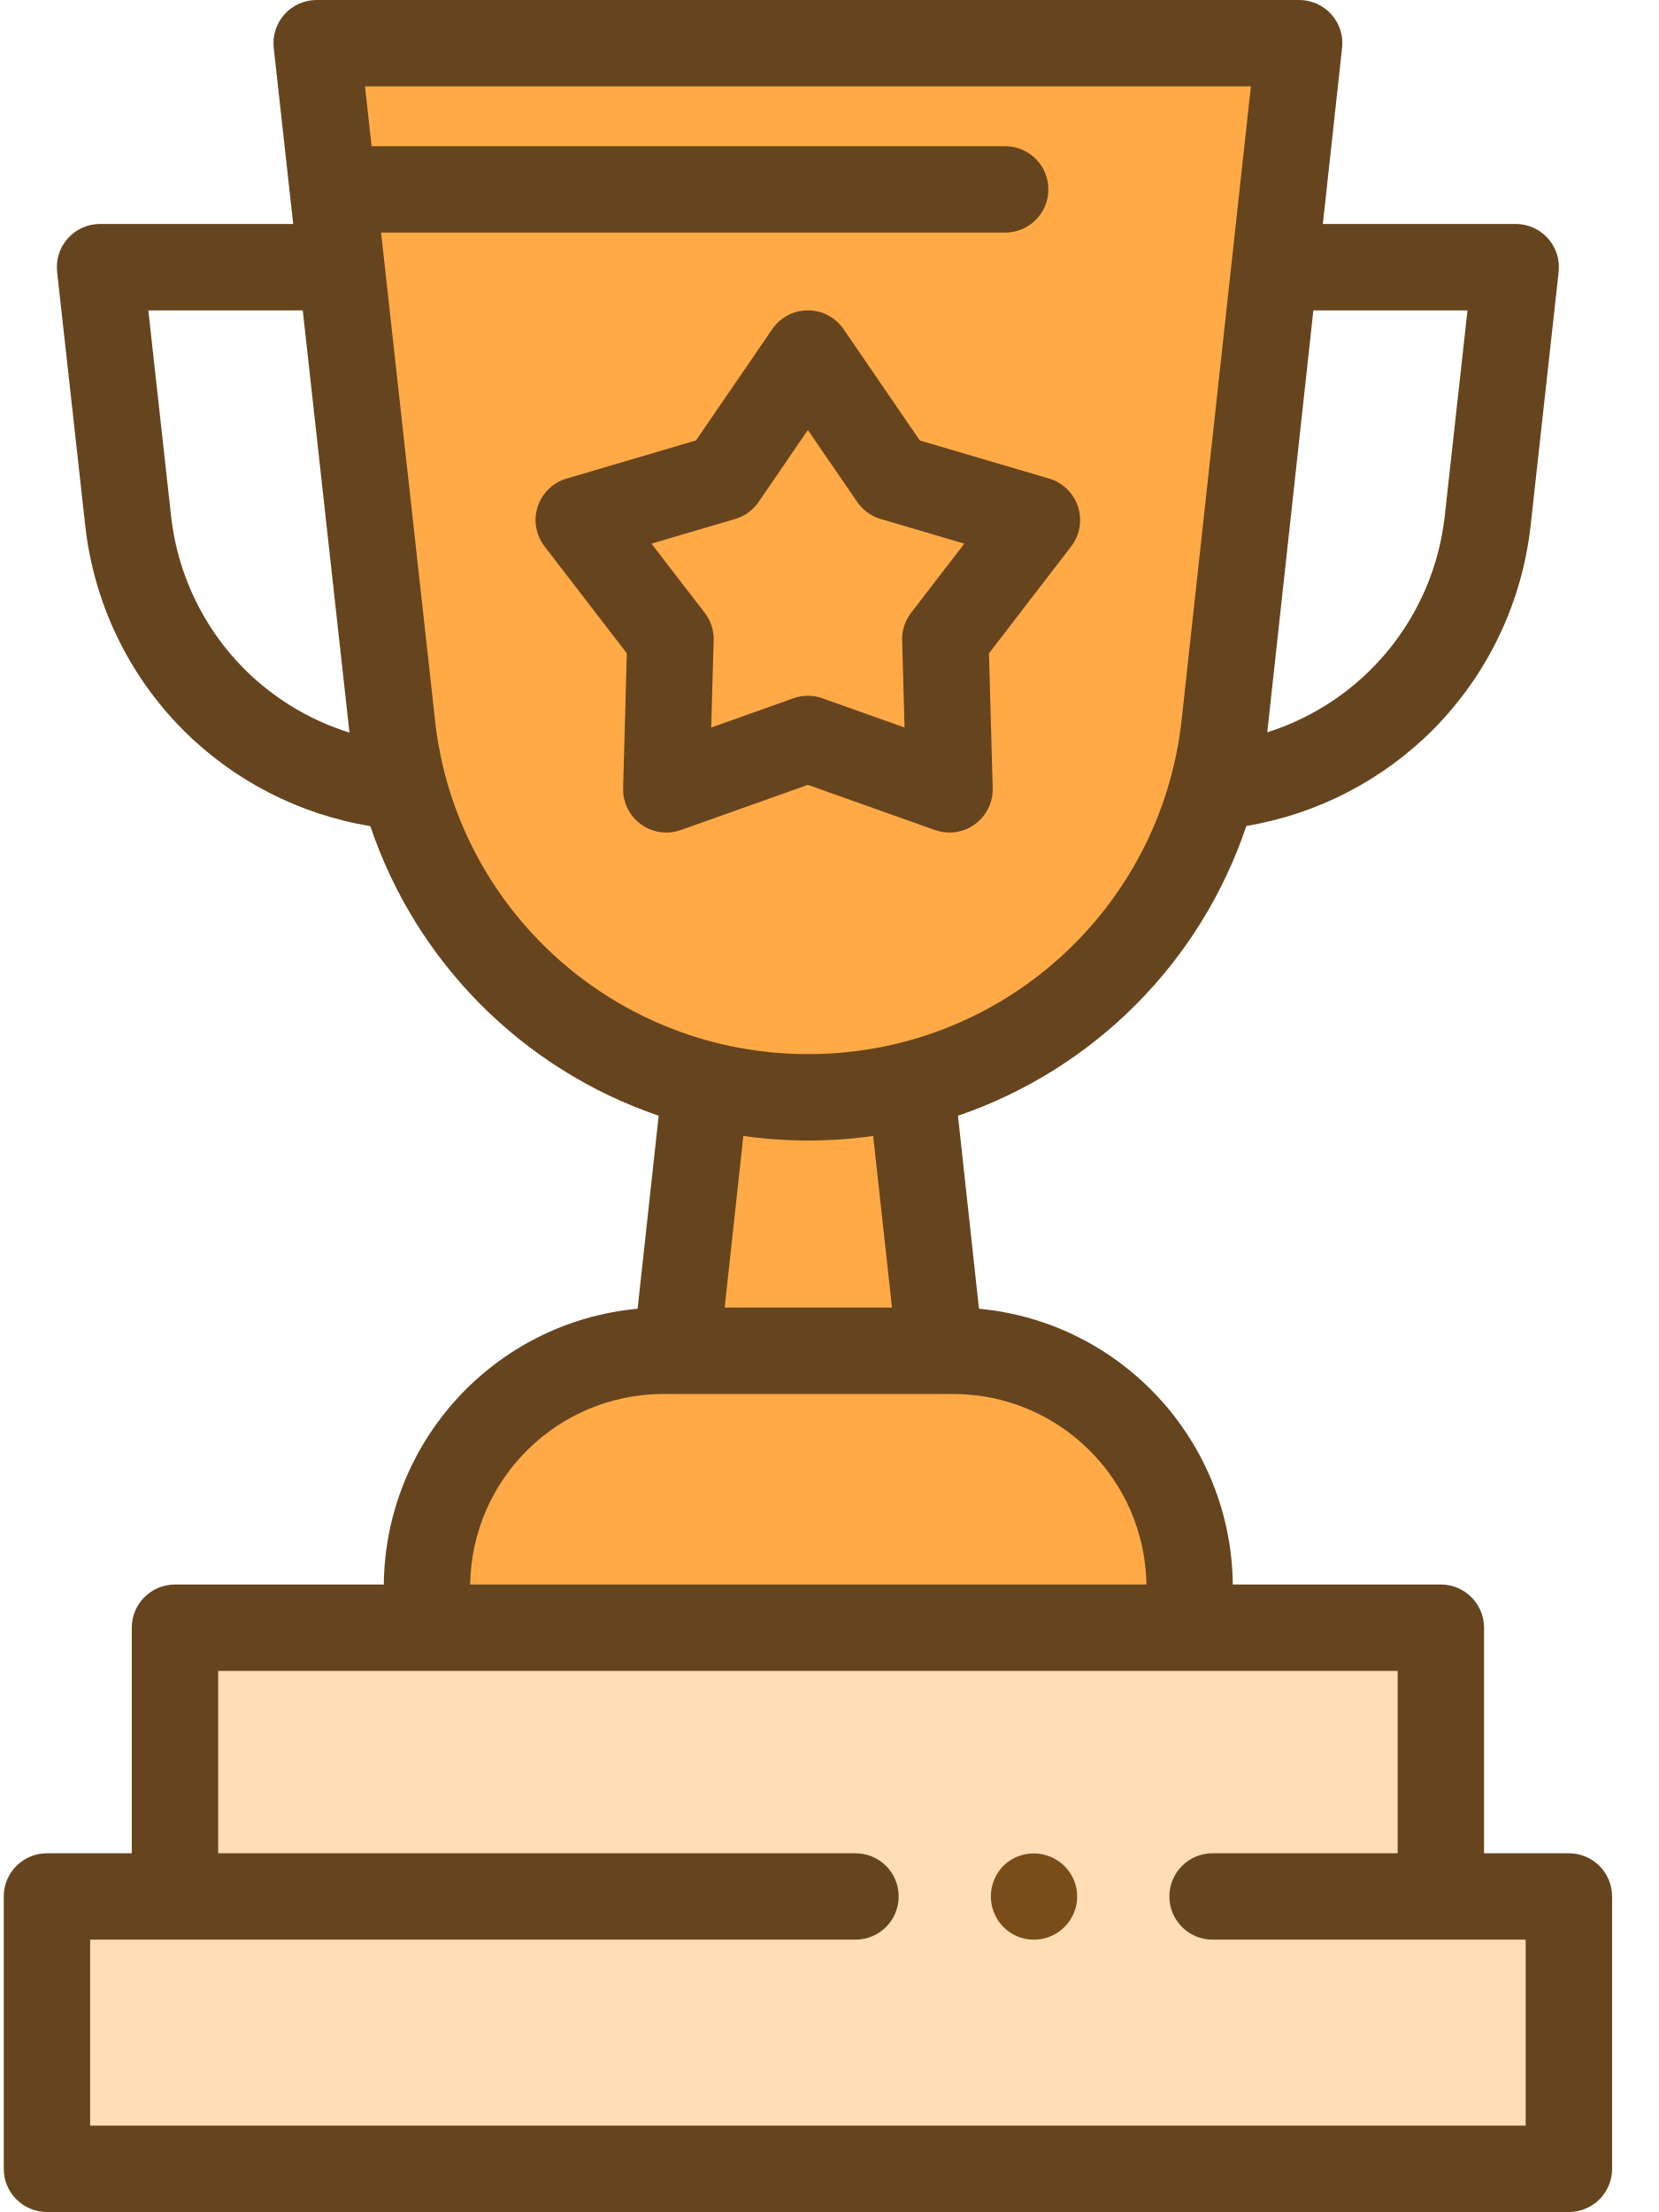
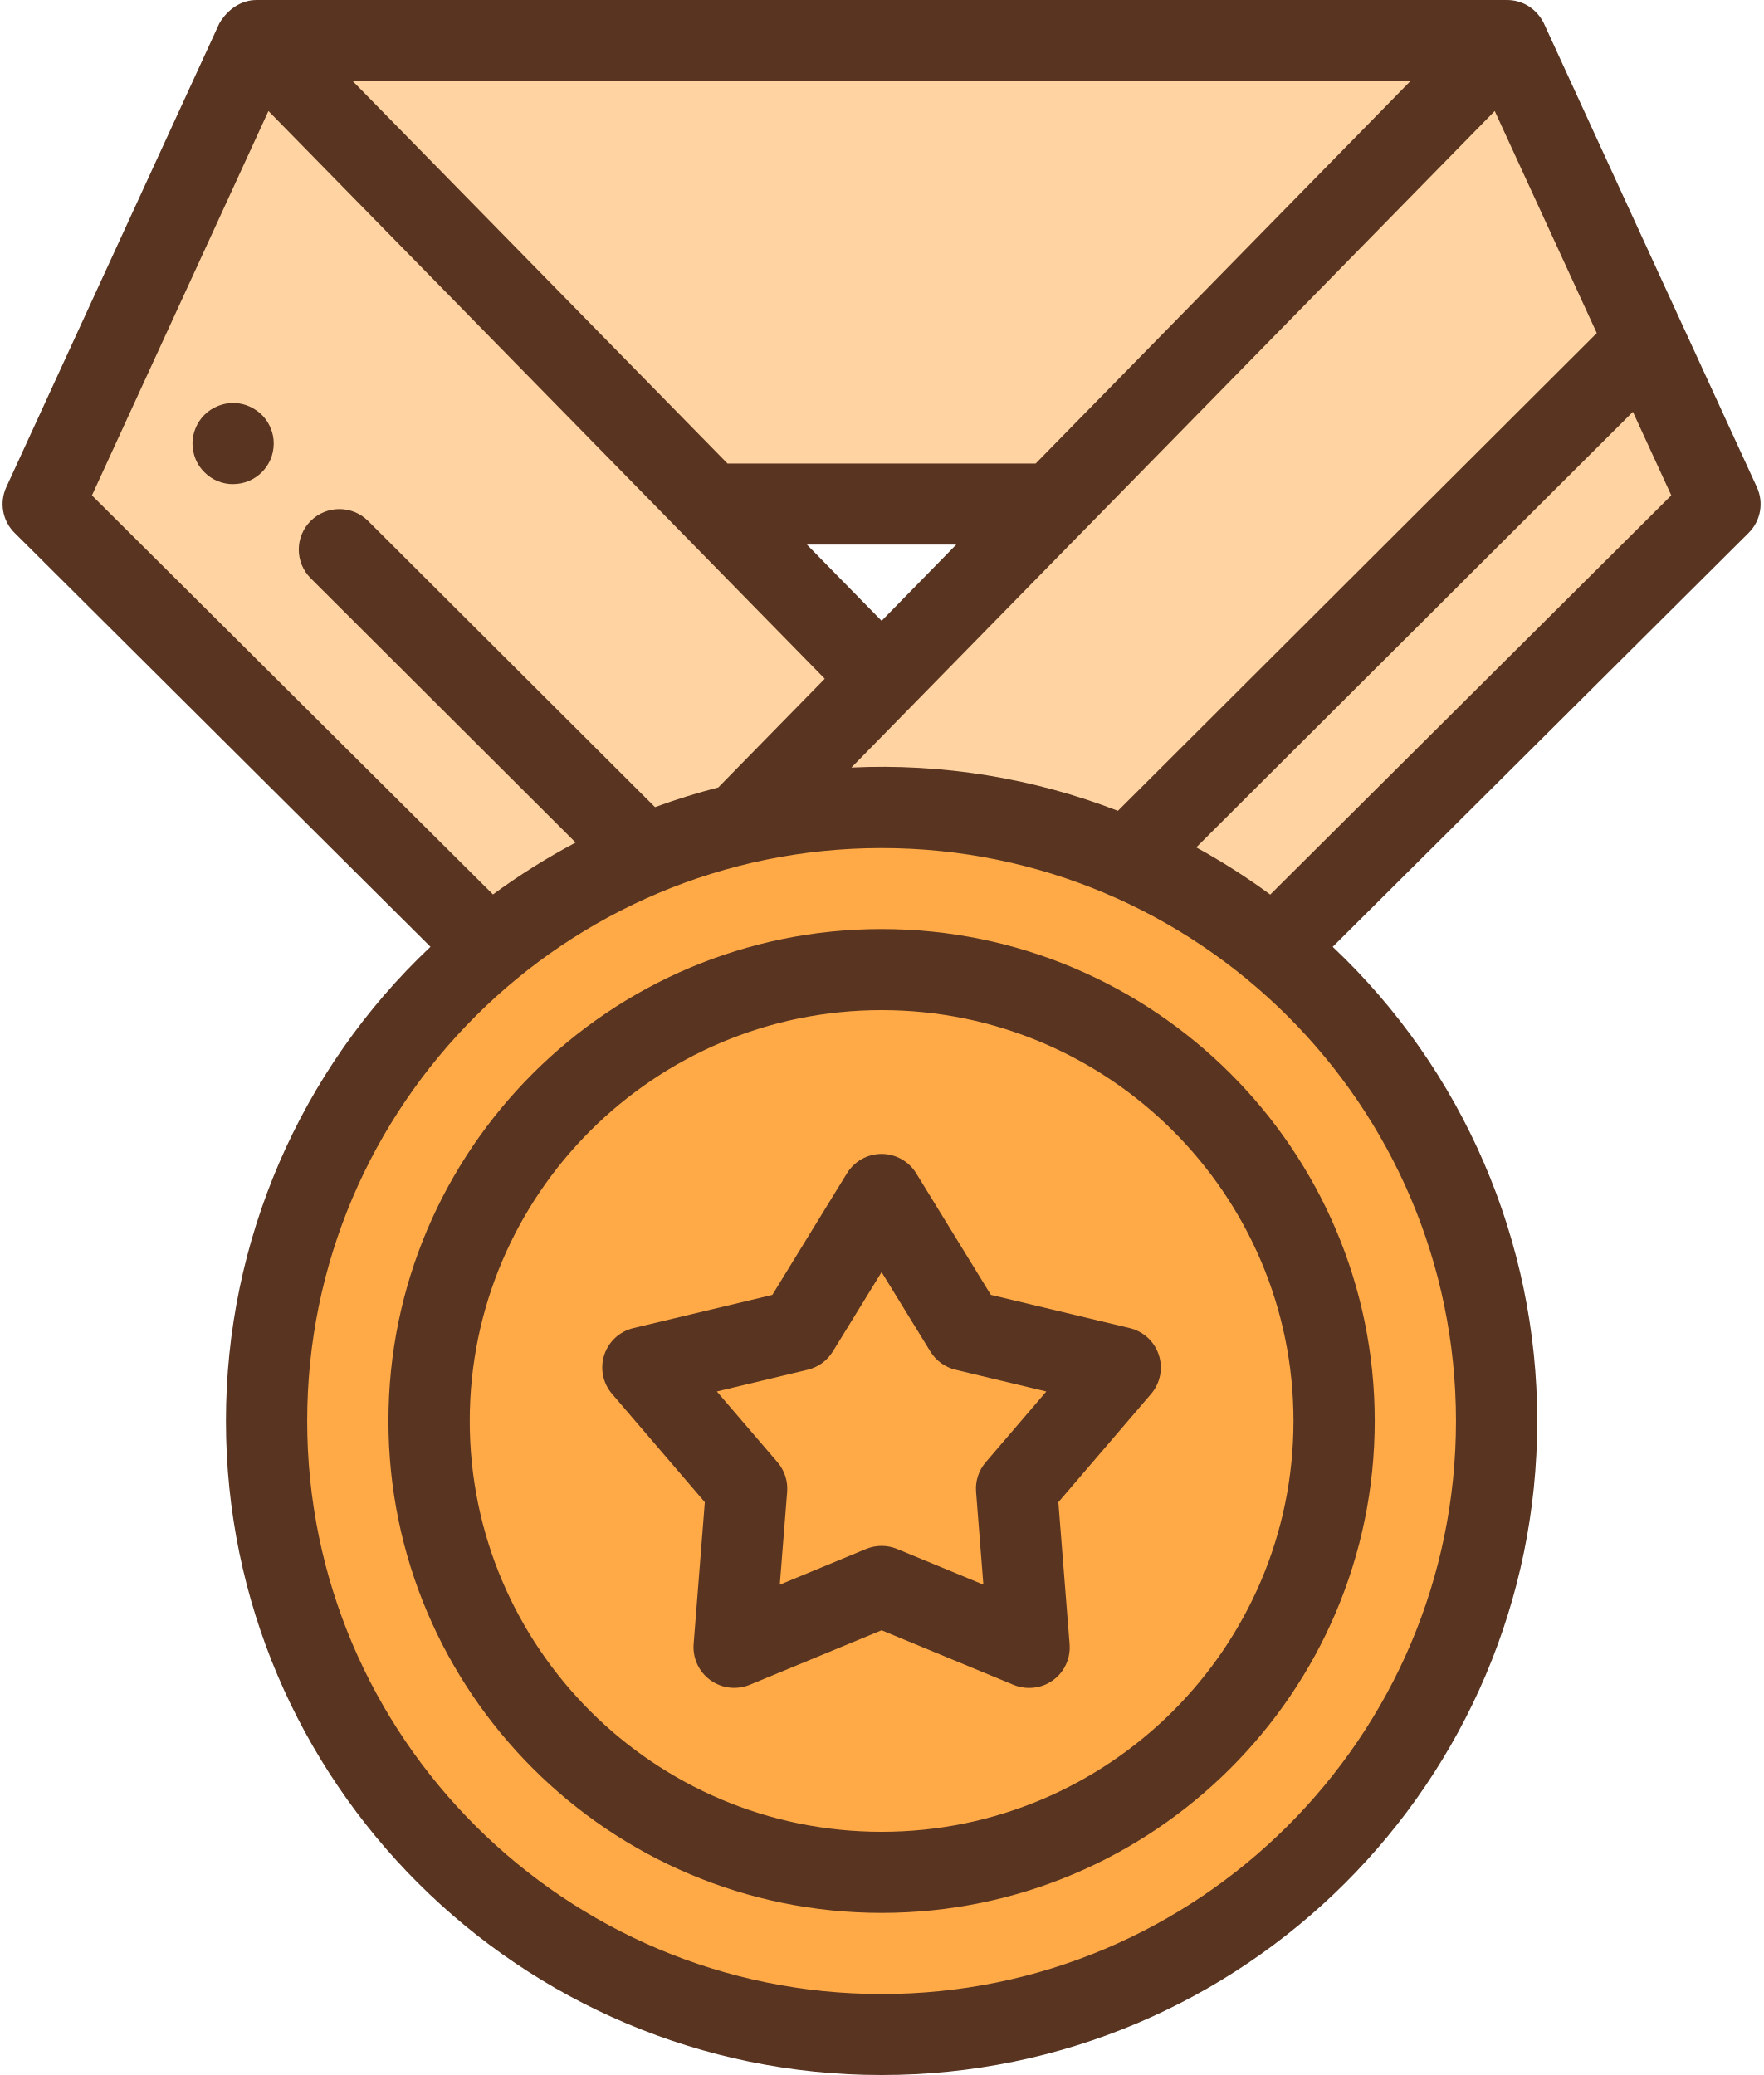
- <svg xmlns="http://www.w3.org/2000/svg" viewBox="0 0 30 40">
+ <svg xmlns="http://www.w3.org/2000/svg" viewBox="0 0 34 40">
  <g fill-rule="nonzero" fill="none">
-     <path fill="#FFAA47" d="M12.741 19.765l-.509 4.661H17l-.508-4.661" />
-     <path fill-opacity=".4" fill="#FFAA47" d="M26.055 34.294v-4.86H3.164v4.86M15.469 34.294H.848v4.925H28.37v-4.925h-6.443" />
-     <path d="M18.698 35.075a.768.768 0 0 1-.553-.229.786.786 0 0 1-.097-.986.748.748 0 0 1 .351-.287.787.787 0 0 1 1.02.423.789.789 0 0 1 .06.298.783.783 0 0 1-.781.781z" fill="#7A4D18" />
-     <path d="M21.512 28.7a4.28 4.28 0 0 0-4.274-4.274h-5.243A4.28 4.28 0 0 0 7.72 28.7v.734h13.791V28.7zM14.617.781h-8.89l1.363 12.33a7.561 7.561 0 0 0 7.527 6.731c3.865 0 7.101-2.893 7.527-6.731L23.492.78h-8.875z" fill="#FFAA47" />
-     <path fill="#FFAA47" d="M14.609 13.363l-2.56.911.075-2.717-1.657-2.153 2.606-.769 1.536-2.241 1.537 2.241 2.606.769-1.657 2.153.075 2.717z" />
-     <path d="M17.17 15.055a.78.78 0 0 1-.262-.045l-2.299-.817-2.298.817a.782.782 0 0 1-1.043-.758l.067-2.438L9.847 9.88a.781.781 0 0 1 .399-1.226l2.34-.69 1.379-2.012a.781.781 0 0 1 1.289 0l1.379 2.013 2.34.69a.782.782 0 0 1 .398 1.225l-1.487 1.934.067 2.438a.781.781 0 0 1-.781.803zm-2.56-2.473c.088 0 .176.015.261.045l1.486.529-.043-1.577a.782.782 0 0 1 .162-.498l.962-1.25-1.513-.446a.782.782 0 0 1-.424-.308l-.892-1.301-.891 1.301a.781.781 0 0 1-.424.308l-1.513.446.962 1.25c.11.142.167.318.162.498l-.044 1.577 1.486-.529a.785.785 0 0 1 .262-.045z" fill="#66441D" />
-     <path d="M28.37 33.513h-1.534v-4.08a.781.781 0 0 0-.781-.78h-3.762a5.063 5.063 0 0 0-4.59-4.987l-.38-3.49a8.347 8.347 0 0 0 5.215-5.24 6.21 6.21 0 0 0 3.376-1.742 6.206 6.206 0 0 0 1.763-3.676l.508-4.6a.781.781 0 0 0-.776-.868h-3.488l.348-3.184A.78.78 0 0 0 23.492 0H5.726a.78.78 0 0 0-.776.867l.352 3.183c0 .003 0-.003 0 0H1.81a.78.78 0 0 0-.777.867l.51 4.601a6.206 6.206 0 0 0 1.762 3.676 6.21 6.21 0 0 0 3.392 1.745 8.346 8.346 0 0 0 5.214 5.237l-.381 3.49a5.063 5.063 0 0 0-4.59 4.987H3.164a.781.781 0 0 0-.781.78v4.08H.848a.781.781 0 0 0-.78.781v4.925c0 .431.349.781.78.781H28.37c.432 0 .782-.35.782-.781v-4.925a.781.781 0 0 0-.782-.781zm-1.833-27.9l-.413 3.733a4.637 4.637 0 0 1-3.209 3.897l.006-.048.829-7.582h2.787zM4.412 12.092a4.637 4.637 0 0 1-1.317-2.746l-.413-3.733h2.793l.839 7.585.006.05a4.647 4.647 0 0 1-1.908-1.156zm3.455.934l-.976-8.82h11.286a.781.781 0 0 0 0-1.562H6.72l-.12-1.082H22.62l-1.253 11.462a6.782 6.782 0 0 1-6.75 6.037 6.78 6.78 0 0 1-6.751-6.035zm6.75 7.598c.398 0 .79-.028 1.173-.082l.34 3.103h-3.026l.338-3.103c.385.054.777.082 1.175.082zm-2.622 4.584h5.243a3.497 3.497 0 0 1 3.493 3.445H8.502a3.497 3.497 0 0 1 3.493-3.445zm15.594 13.23H1.63v-3.363h13.84a.781.781 0 0 0 0-1.562H3.945v-3.298h21.329v3.298h-3.347a.781.781 0 0 0 0 1.562h5.662v3.362z" fill="#66441D" />
+     <path fill-opacity=".5" fill="#FFAA47" d="M20.292 9.717L29.047.781H4.937l8.755 8.936z" />
+     <g fill="#FFAA47" fill-opacity=".5">
+       <path d="M16.992 13.085L4.937.781.833 9.717l8.602 8.563M24.55 18.28l8.601-8.563-1.436-3.127-9.982 9.96" />
+     </g>
+     <path fill-opacity=".5" fill="#FFAA47" d="M21.733 16.549l9.982-9.958-2.668-5.81-14.796 15.102" />
+     <path d="M4.493 9.333a.772.772 0 0 1-.553-.23.748.748 0 0 1-.17-.252.825.825 0 0 1-.06-.3.768.768 0 0 1 .06-.298.77.77 0 0 1 .423-.423.773.773 0 0 1 .735.072.75.75 0 0 1 .288.351.732.732 0 0 1 .06.299.782.782 0 0 1-.783.78z" fill="#593521" />
+     <ellipse fill="#FFAA47" cx="16.992" cy="27.392" rx="11.854" ry="11.827" />
+     <path d="M33.863 9.392L29.76.456c0-.001-.192-.456-.721-.456H4.949c-.492 0-.723.455-.724.456L.121 9.392a.78.78 0 0 0 .159.879l8.017 7.98a12.56 12.56 0 0 0-3.942 9.141C4.355 34.344 10.025 40 16.992 40c6.968 0 12.637-5.656 12.637-12.608a12.56 12.56 0 0 0-3.942-9.14l8.018-7.981a.78.78 0 0 0 .158-.879zm-16.87 2.576l-1.44-1.47h2.878l-1.439 1.47zM28.81 2.14l1.967 4.281-9.23 9.209a12.598 12.598 0 0 0-5.137-.834l12.4-12.656zm-1.623-.579l-7.225 7.374h-5.94L6.798 1.563h20.389zM1.772 9.55L5.174 2.14l10.723 10.944-2.052 2.095c-.415.107-.822.234-1.22.38l-5.53-5.517a.784.784 0 0 0-1.107 0 .78.78 0 0 0 0 1.105l5.107 5.095c-.557.295-1.09.63-1.593 1L1.772 9.55zm26.291 17.843c0 6.09-4.966 11.046-11.07 11.046-6.105 0-11.072-4.955-11.072-11.046 0-6.09 4.967-11.045 11.071-11.045 6.105 0 11.071 4.955 11.071 11.045zm-3.58-10.148c-.453-.334-.93-.638-1.426-.91l8.416-8.396.74 1.61-7.73 7.696z" fill="#593521" />
+     <path d="M16.992 36.094c-4.809 0-8.722-3.904-8.722-8.702s3.913-8.702 8.722-8.702c4.81 0 8.722 3.904 8.722 8.702s-3.913 8.702-8.722 8.702z" fill="#FFAA47" />
+     <path d="M16.992 36.875c-5.24 0-9.505-4.254-9.505-9.483 0-5.229 4.264-9.483 9.505-9.483 5.241 0 9.505 4.254 9.505 9.483 0 5.229-4.264 9.483-9.505 9.483zm0-17.403c-4.377 0-7.938 3.553-7.938 7.92s3.56 7.92 7.938 7.92 7.939-3.553 7.939-7.92-3.561-7.92-7.939-7.92z" fill="#593521" />
+     <path fill="#FFAA47" d="M16.992 23.027l1.608 2.618 2.993.717-2 2.334.242 3.061-2.843-1.175-2.843 1.175.242-3.061-1.999-2.334 2.993-.717z" />
+     <path d="M19.835 32.539a.784.784 0 0 1-.3-.06l-2.543-1.052-2.543 1.052a.785.785 0 0 1-1.08-.783l.216-2.738-1.789-2.089a.78.78 0 0 1 .413-1.267l2.677-.64 1.438-2.343a.783.783 0 0 1 1.336 0l1.438 2.342 2.677.641a.782.782 0 0 1 .413 1.267l-1.789 2.089.217 2.738a.78.78 0 0 1-.78.843zM16.992 29.8c.102 0 .204.02.3.06l1.662.687-.141-1.79a.78.78 0 0 1 .185-.568l1.169-1.365-1.75-.419a.783.783 0 0 1-.485-.352l-.94-1.53-.94 1.53a.783.783 0 0 1-.485.352l-1.75.419 1.17 1.365a.78.78 0 0 1 .185.569l-.142 1.79 1.662-.688a.783.783 0 0 1 .3-.06z" fill="#593521" />
  </g>
</svg>
